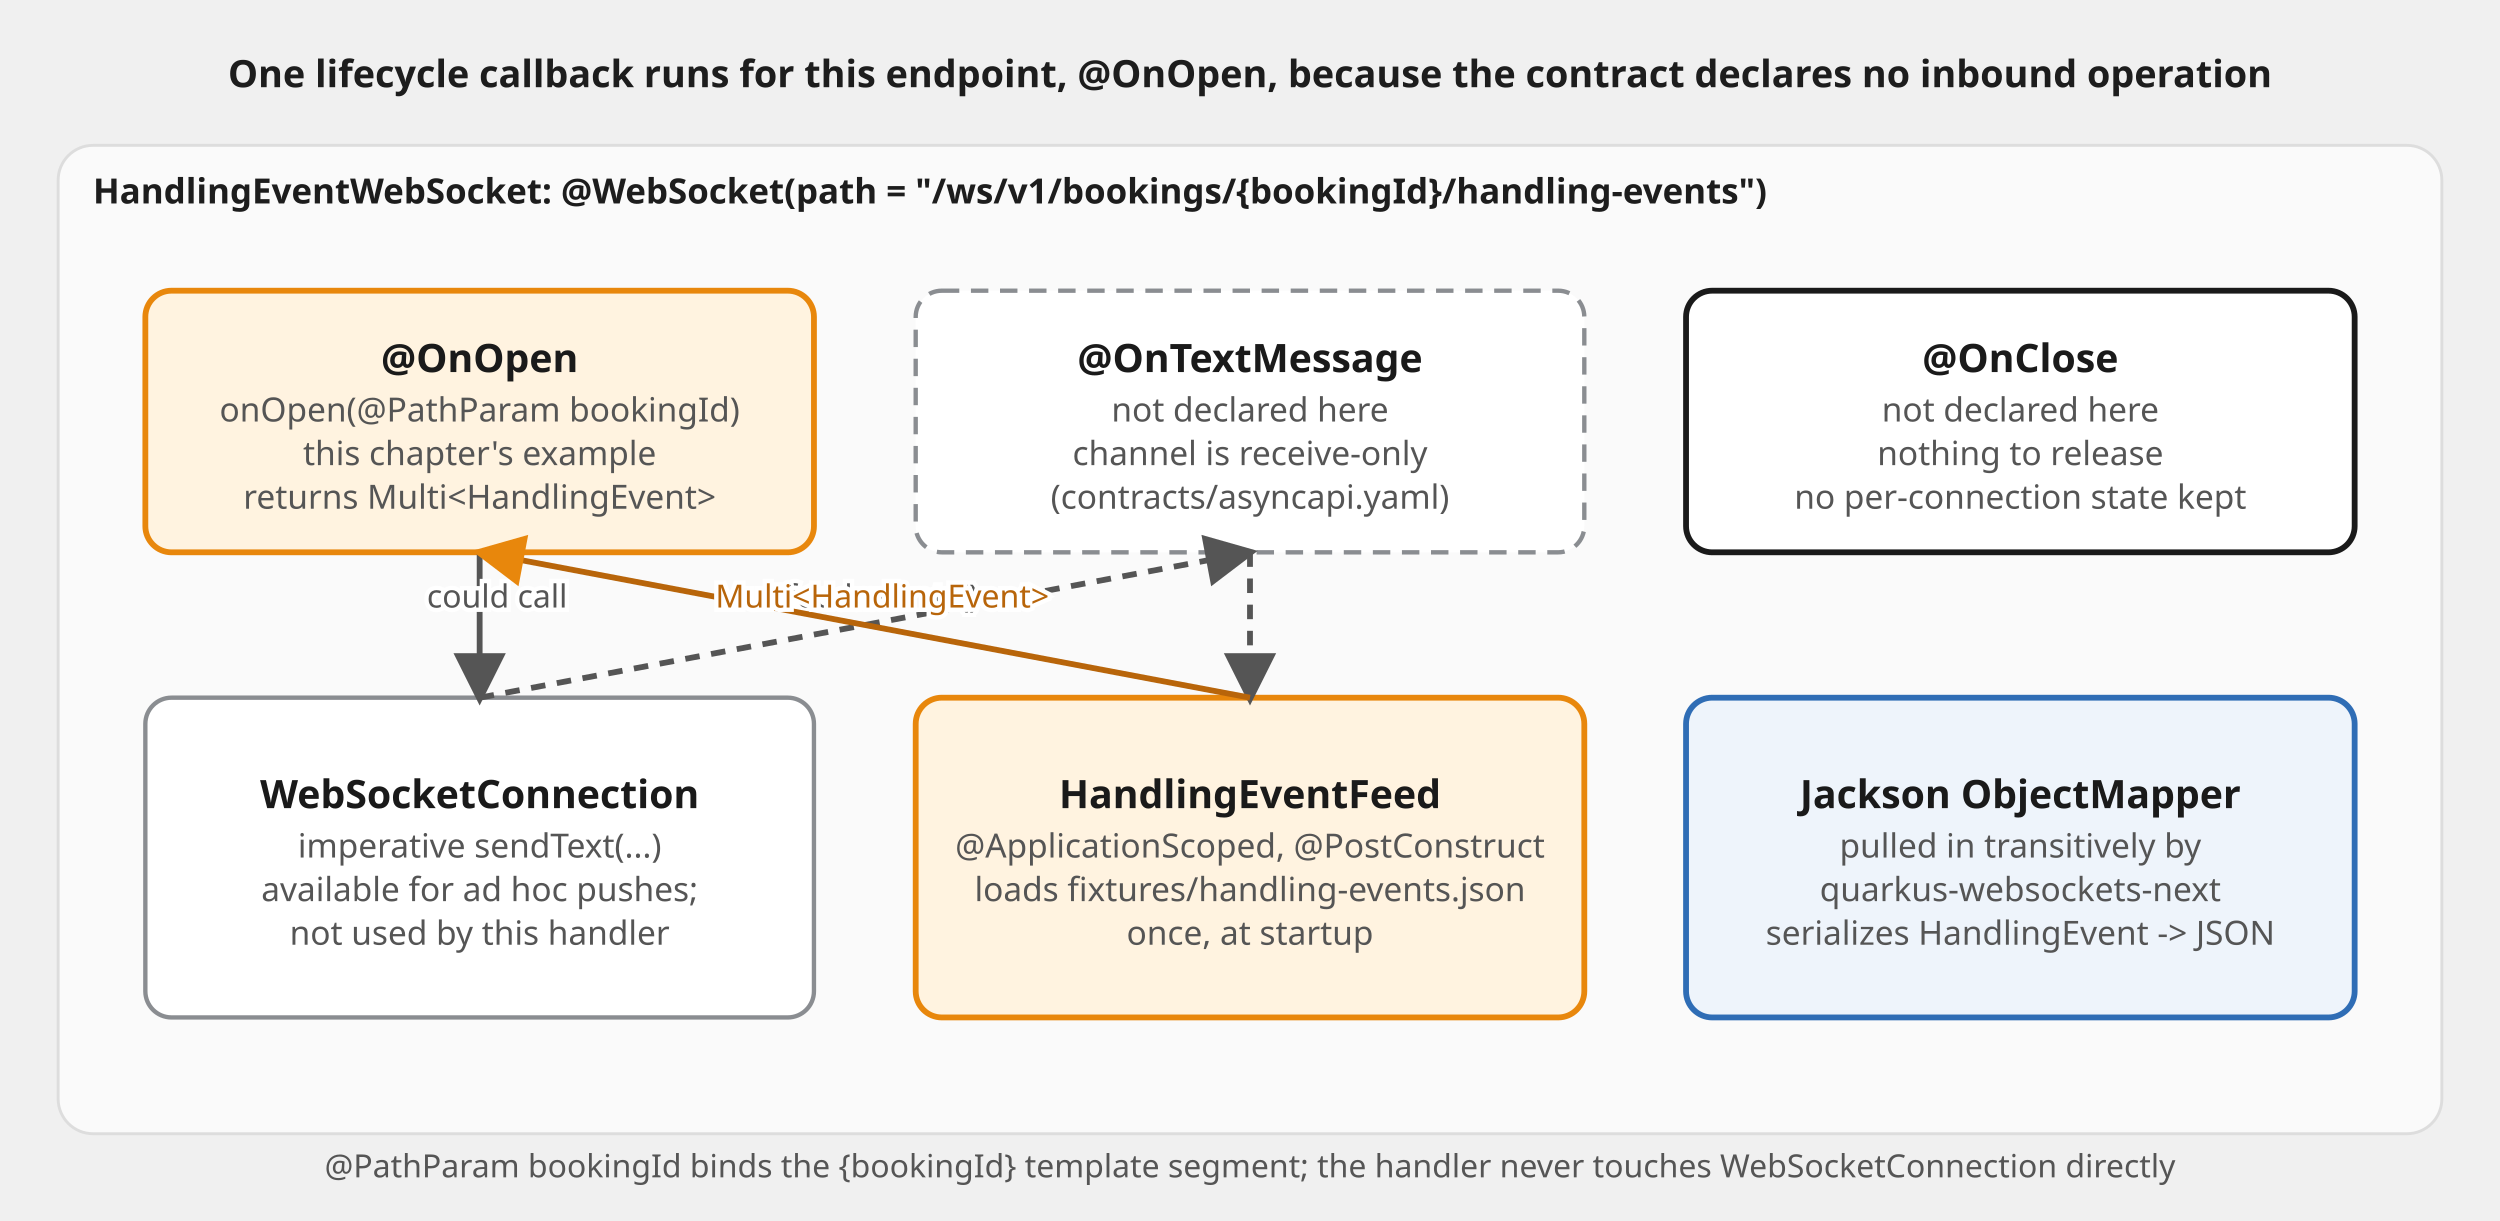
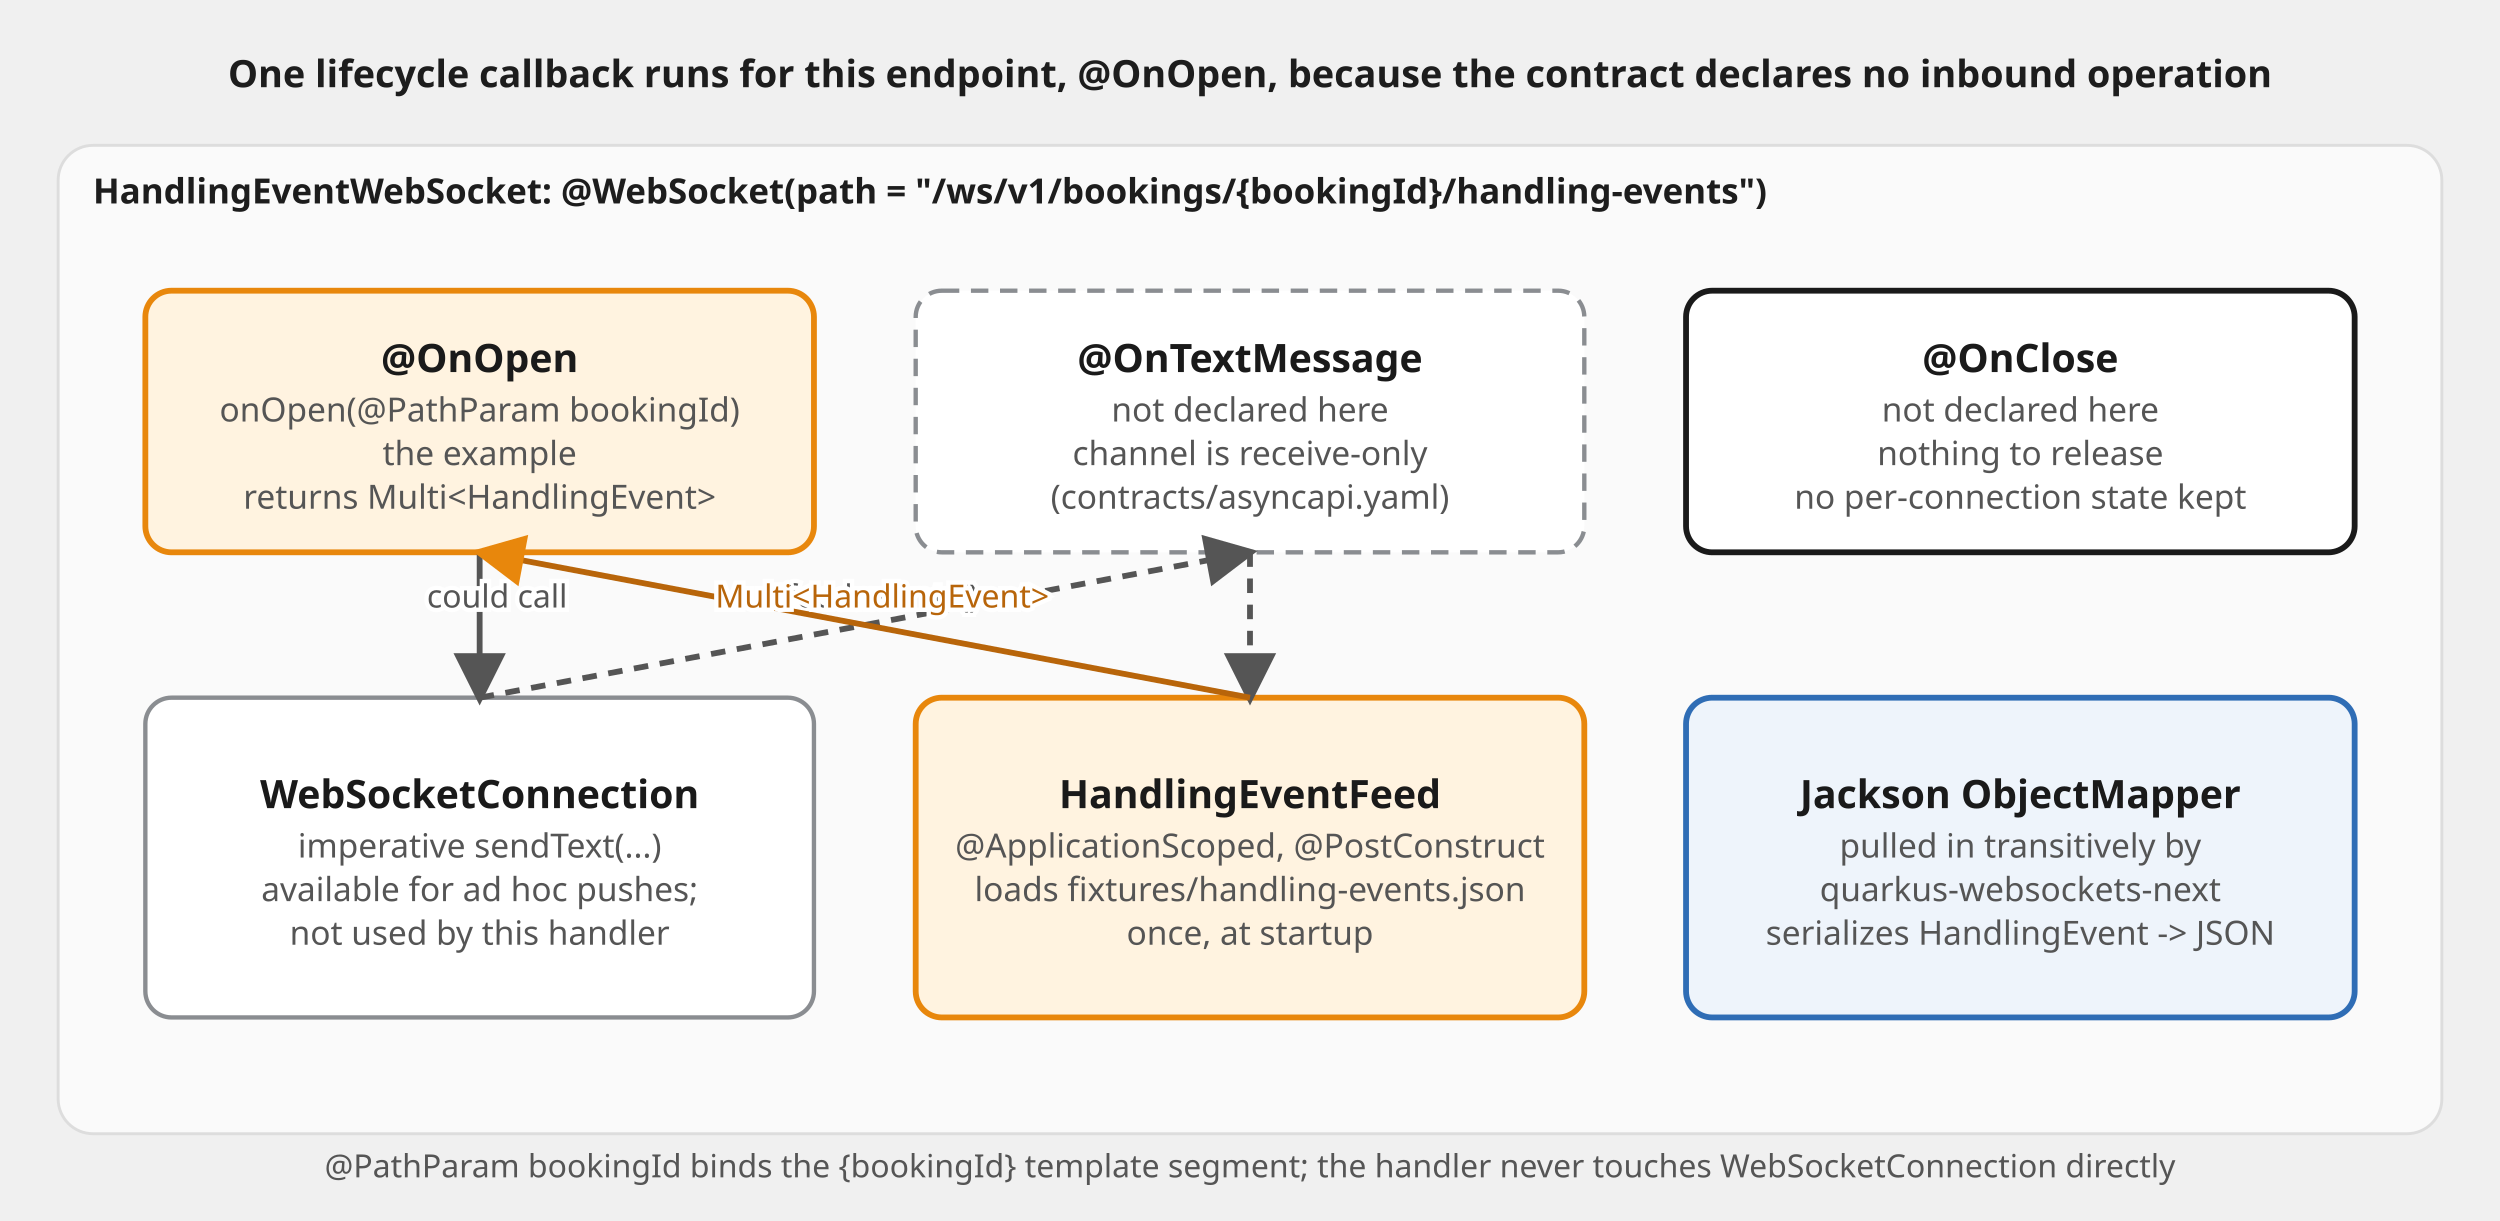
<svg xmlns="http://www.w3.org/2000/svg" viewBox="0 0 860 420" font-family="'Red Hat Text', system-ui, sans-serif" role="img">
  <defs>
    <marker id="a" viewBox="0 0 10 10" refX="8.5" refY="5" markerWidth="9" markerHeight="9" orient="auto-start-reverse">
      <path d="M0,0 L10,5 L0,10 z" fill="#555" />
    </marker>
    <marker id="am" viewBox="0 0 10 10" refX="8.5" refY="5" markerWidth="9" markerHeight="9" orient="auto-start-reverse">
      <path d="M0,0 L10,5 L0,10 z" fill="#e8870c" />
    </marker>
  </defs>
  <rect x="20" y="50" width="820" height="340" rx="12" fill="#fafafa" stroke="#ddd" />
  <text x="32" y="70" font-size="12" font-weight="700" fill="#1d1d1d">HandlingEventWebSocket: @WebSocket(path = "/ws/v1/bookings/{bookingId}/handling-events")</text>
  <rect x="50" y="100" width="230" height="90" rx="9" fill="#fff3e0" stroke="#e8870c" stroke-width="2" />
  <text x="165.0" y="128.0" font-size="13.5" font-weight="700" fill="#1a1a1a" text-anchor="middle">@OnOpen</text>
  <text x="165.0" y="145.0" font-size="11.5" fill="#555555" text-anchor="middle">onOpen(@PathParam bookingId)</text>
-   <text x="165.0" y="160.0" font-size="11.5" fill="#555555" text-anchor="middle">this chapter's example</text>
+   <text x="165.0" y="160.0" font-size="11.5" fill="#555555" text-anchor="middle">the example</text>
  <text x="165.0" y="175.0" font-size="11.5" fill="#555555" text-anchor="middle">returns Multi&lt;HandlingEvent&gt;</text>
  <rect x="315" y="100" width="230" height="90" rx="9" fill="#ffffff" stroke="#8a8d91" stroke-width="1.5" stroke-dasharray="6 4" />
  <text x="430.0" y="128.0" font-size="13.5" font-weight="700" fill="#1a1a1a" text-anchor="middle">@OnTextMessage</text>
  <text x="430.0" y="145.0" font-size="11.5" fill="#555555" text-anchor="middle">not declared here</text>
  <text x="430.0" y="160.0" font-size="11.5" fill="#555555" text-anchor="middle">channel is receive-only</text>
  <text x="430.0" y="175.0" font-size="11.5" fill="#555555" text-anchor="middle">(contracts/asyncapi.yaml)</text>
  <rect x="580" y="100" width="230" height="90" rx="9" fill="#ffffff" stroke="#1a1a1a" stroke-width="2" />
  <text x="695.0" y="128.0" font-size="13.5" font-weight="700" fill="#1a1a1a" text-anchor="middle">@OnClose</text>
  <text x="695.0" y="145.0" font-size="11.5" fill="#555555" text-anchor="middle">not declared here</text>
  <text x="695.0" y="160.0" font-size="11.5" fill="#555555" text-anchor="middle">nothing to release</text>
  <text x="695.0" y="175.0" font-size="11.5" fill="#555555" text-anchor="middle">no per-connection state kept</text>
  <rect x="50" y="240" width="230" height="110" rx="9" fill="#ffffff" stroke="#8a8d91" stroke-width="1.5" />
  <text x="165.0" y="278.0" font-size="13.5" font-weight="700" fill="#1a1a1a" text-anchor="middle">WebSocketConnection</text>
  <text x="165.0" y="295.0" font-size="11.5" fill="#555555" text-anchor="middle">imperative sendText(...)</text>
  <text x="165.0" y="310.0" font-size="11.5" fill="#555555" text-anchor="middle">available for ad hoc pushes;</text>
  <text x="165.0" y="325.0" font-size="11.5" fill="#555555" text-anchor="middle">not used by this handler</text>
  <rect x="315" y="240" width="230" height="110" rx="9" fill="#fff3e0" stroke="#e8870c" stroke-width="2" />
  <text x="430.0" y="278.0" font-size="13.5" font-weight="700" fill="#1a1a1a" text-anchor="middle">HandlingEventFeed</text>
  <text x="430.0" y="295.0" font-size="11.5" fill="#555555" text-anchor="middle">@ApplicationScoped, @PostConstruct</text>
  <text x="430.0" y="310.0" font-size="11.5" fill="#555555" text-anchor="middle">loads fixtures/handling-events.json</text>
  <text x="430.0" y="325.0" font-size="11.5" fill="#555555" text-anchor="middle">once, at startup</text>
  <rect x="580" y="240" width="230" height="110" rx="9" fill="#eef4fb" stroke="#2f6db5" stroke-width="2" />
  <text x="695.0" y="278.0" font-size="13.5" font-weight="700" fill="#1a1a1a" text-anchor="middle">Jackson ObjectMapper</text>
  <text x="695.0" y="295.0" font-size="11.5" fill="#555555" text-anchor="middle">pulled in transitively by</text>
  <text x="695.0" y="310.0" font-size="11.5" fill="#555555" text-anchor="middle">quarkus-websockets-next</text>
  <text x="695.0" y="325.0" font-size="11.5" fill="#555555" text-anchor="middle">serializes HandlingEvent -&gt; JSON</text>
  <path d="M165,190 L165,240" fill="none" stroke="#555" stroke-width="2" marker-end="url(#a)" />
  <text x="171.0" y="209.0" font-size="11" fill="#ffffff" stroke="#ffffff" stroke-width="3" paint-order="stroke" text-anchor="middle">could call</text>
  <text x="171.0" y="209.0" font-size="11" fill="#555" text-anchor="middle">could call</text>
  <path d="M430,190 L430,240" fill="none" stroke="#555" stroke-width="2" stroke-dasharray="5 4" marker-end="url(#a)" />
  <path d="M165,240 L430,190" fill="none" stroke="#555" stroke-width="2" stroke-dasharray="5 4" marker-end="url(#a)" />
  <text x="303.5" y="209.0" font-size="11" fill="#ffffff" stroke="#ffffff" stroke-width="3" paint-order="stroke" text-anchor="middle">feed.events()</text>
  <text x="303.5" y="209.0" font-size="11" fill="#555" text-anchor="middle">feed.events()</text>
  <path d="M430,240 L165,190" fill="none" stroke="#b8650a" stroke-width="2" marker-end="url(#am)" />
  <text x="303.5" y="209.0" font-size="11" fill="#ffffff" stroke="#ffffff" stroke-width="3" paint-order="stroke" text-anchor="middle">Multi&lt;HandlingEvent&gt;</text>
  <text x="303.5" y="209.0" font-size="11" fill="#b8650a" text-anchor="middle">Multi&lt;HandlingEvent&gt;</text>
  <text x="430" y="30" font-size="13" fill="#1d1d1d" text-anchor="middle" font-weight="700">One lifecycle callback runs for this endpoint, @OnOpen, because the contract declares no inbound operation</text>
  <text x="430" y="405" font-size="11" fill="#555555" text-anchor="middle">@PathParam bookingId binds the {bookingId} template segment; the handler never touches WebSocketConnection directly</text>
</svg>
